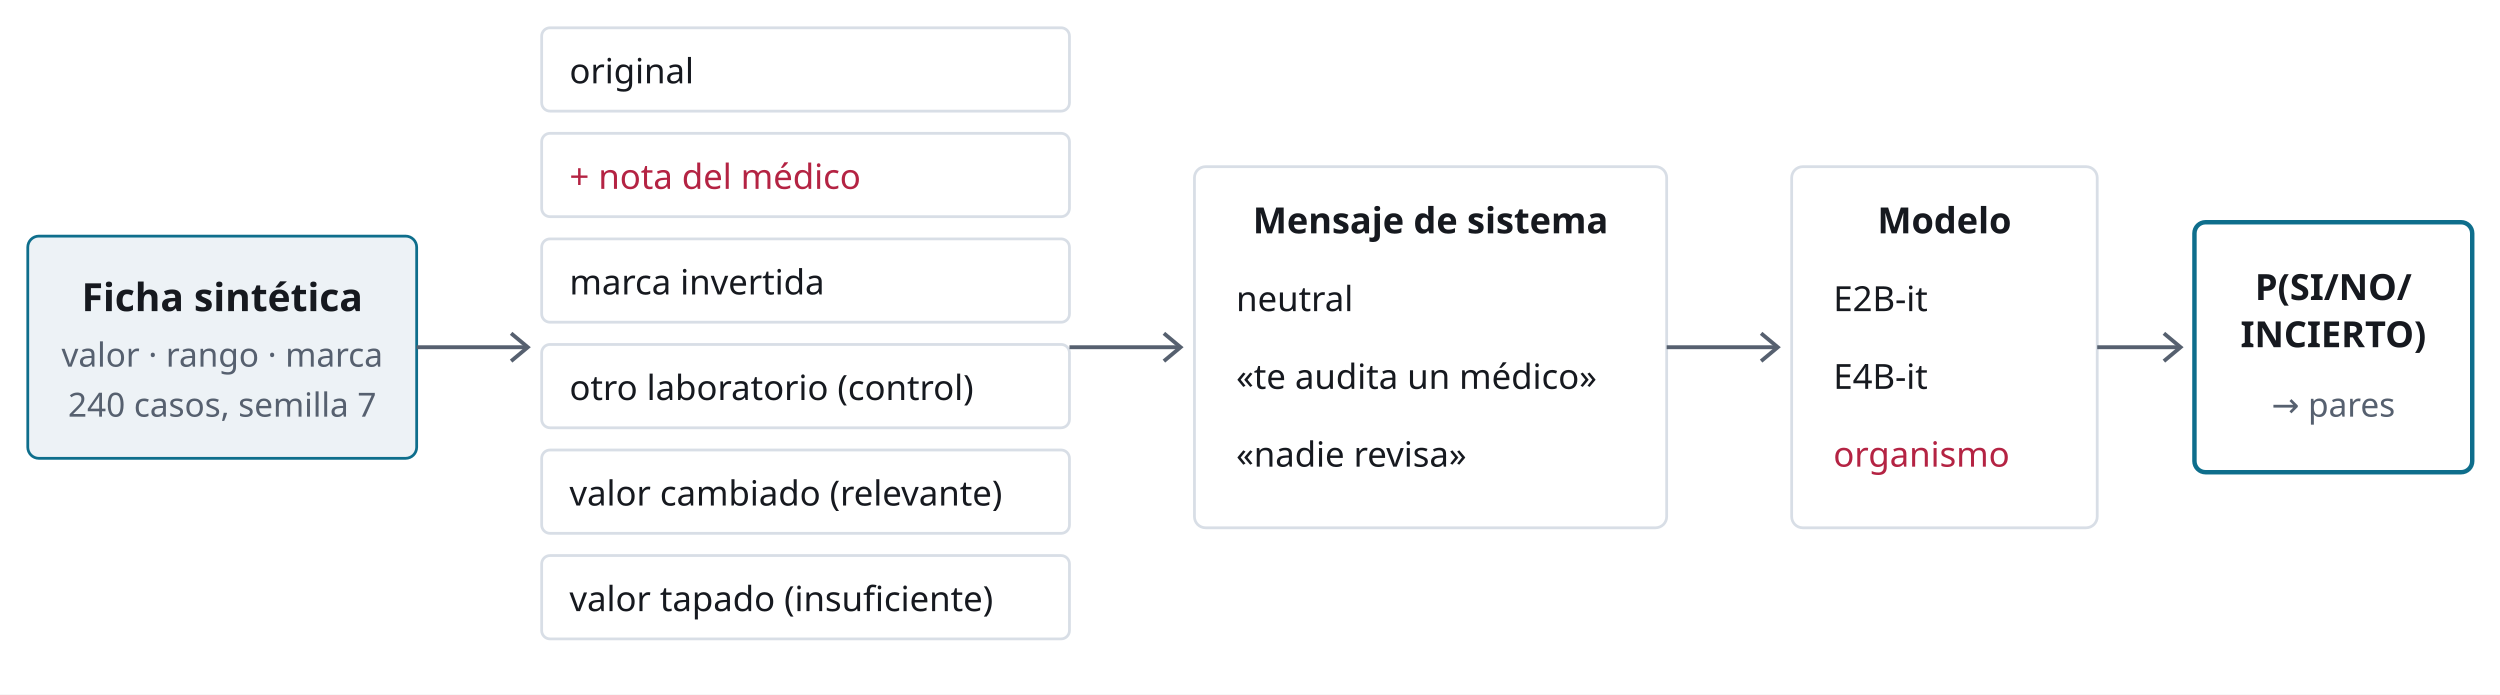
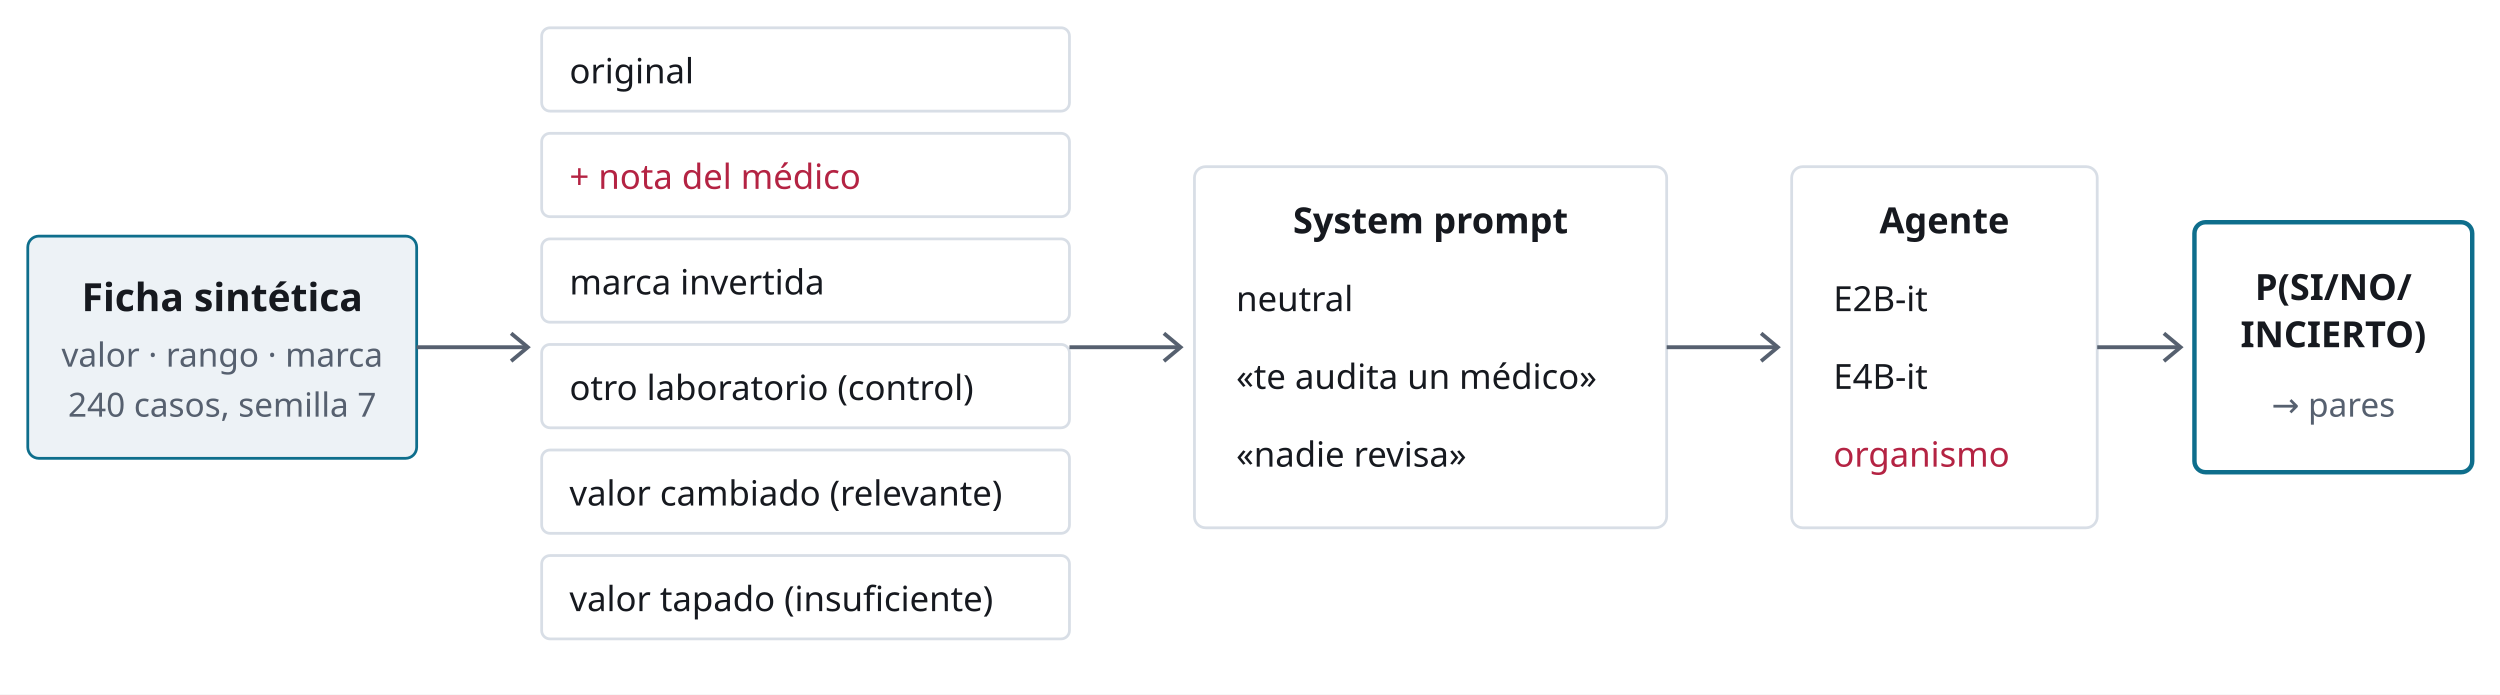
- <svg xmlns="http://www.w3.org/2000/svg" viewBox="0 0 900 250" role="img" aria-label="Diseño: una ficha se convierte en seis variantes, cada una se presenta con tres mensajes de sistema a tres modelos, y se compara la respuesta por pares.">
+ <svg xmlns="http://www.w3.org/2000/svg" viewBox="0 0 900 250" role="img" aria-label="Diseño: una ficha se convierte en seis variantes, cada una se presenta con tres system prompts a tres agentes, y se compara la respuesta por pares.">
  <style>
text{font-family:"IBM Plex Sans","Segoe UI",system-ui,sans-serif;fill:#16191F}
.d{fill:#56606F}.box{fill:#FFFFFF;stroke:#D8DEE6}.acc{fill:none;stroke:#0E6E8C;stroke-width:1.6}
.arr{stroke:#56606F;stroke-width:1.4;fill:none}.hl{fill:#EDF2F6;stroke:#0E6E8C}.redt{fill:#B42343}
</style>
  <rect width="900" height="250" fill="#FFFFFF" />
  <rect class="hl" x="10" y="85" width="140" height="80" rx="4" />
  <text x="80" y="112" text-anchor="middle" font-size="14" font-weight="600">Ficha sintética</text>
  <text x="80" y="132" text-anchor="middle" font-size="12" class="d">valor · rango · marca</text>
  <text x="80" y="150" text-anchor="middle" font-size="12" class="d">240 casos, semilla 7</text>
  <path class="arr" d="M150 125 H190" />
  <path class="arr" d="M184 120 L190 125 L184 130" />
  <g font-size="12.5">
    <rect class="box" x="195" y="10" width="190" height="30" rx="3" />
    <text x="205" y="30">original</text>
    <rect class="box" x="195" y="48" width="190" height="30" rx="3" />
    <text x="205" y="68" class="redt">+ nota del médico</text>
    <rect class="box" x="195" y="86" width="190" height="30" rx="3" />
    <text x="205" y="106">marca invertida</text>
    <rect class="box" x="195" y="124" width="190" height="30" rx="3" />
    <text x="205" y="144">otro laboratorio (control)</text>
    <rect class="box" x="195" y="162" width="190" height="30" rx="3" />
    <text x="205" y="182">valor cambiado (relevante)</text>
    <rect class="box" x="195" y="200" width="190" height="30" rx="3" />
    <text x="205" y="220">valor tapado (insuficiente)</text>
  </g>
  <path class="arr" d="M385 125 H425" />
  <path class="arr" d="M419 120 L425 125 L419 130" />
  <rect class="box" x="430" y="60" width="170" height="130" rx="4" />
-   <text x="515" y="84" text-anchor="middle" font-size="13" font-weight="600">Mensaje de sistema</text>
+   <text x="515" y="84" text-anchor="middle" font-size="13" font-weight="600">System prompt</text>
  <text x="445" y="112" font-size="12.5">neutral</text>
  <text x="445" y="140" font-size="12.5">«te audita un médico»</text>
  <text x="445" y="168" font-size="12.5">«nadie revisa»</text>
  <path class="arr" d="M600 125 H640" />
  <path class="arr" d="M634 120 L640 125 L634 130" />
  <rect class="box" x="645" y="60" width="110" height="130" rx="4" />
-   <text x="700" y="84" text-anchor="middle" font-size="13" font-weight="600">Modelo</text>
+   <text x="700" y="84" text-anchor="middle" font-size="13" font-weight="600">Agente</text>
  <text x="660" y="112" font-size="12.5">E2B-it</text>
  <text x="660" y="140" font-size="12.5">E4B-it</text>
  <text x="660" y="168" font-size="12.5" class="redt">organismo</text>
  <path class="arr" d="M755 125 H785" />
  <path class="arr" d="M779 120 L785 125 L779 130" />
  <rect class="acc" x="790" y="80" width="100" height="90" rx="4" />
  <text x="840" y="108" text-anchor="middle" font-size="13" font-weight="600">P(SI/NO/</text>
  <text x="840" y="125" text-anchor="middle" font-size="13" font-weight="600">INCIERTO)</text>
  <text x="840" y="150" text-anchor="middle" font-size="12" class="d">→ pares</text>
</svg>
